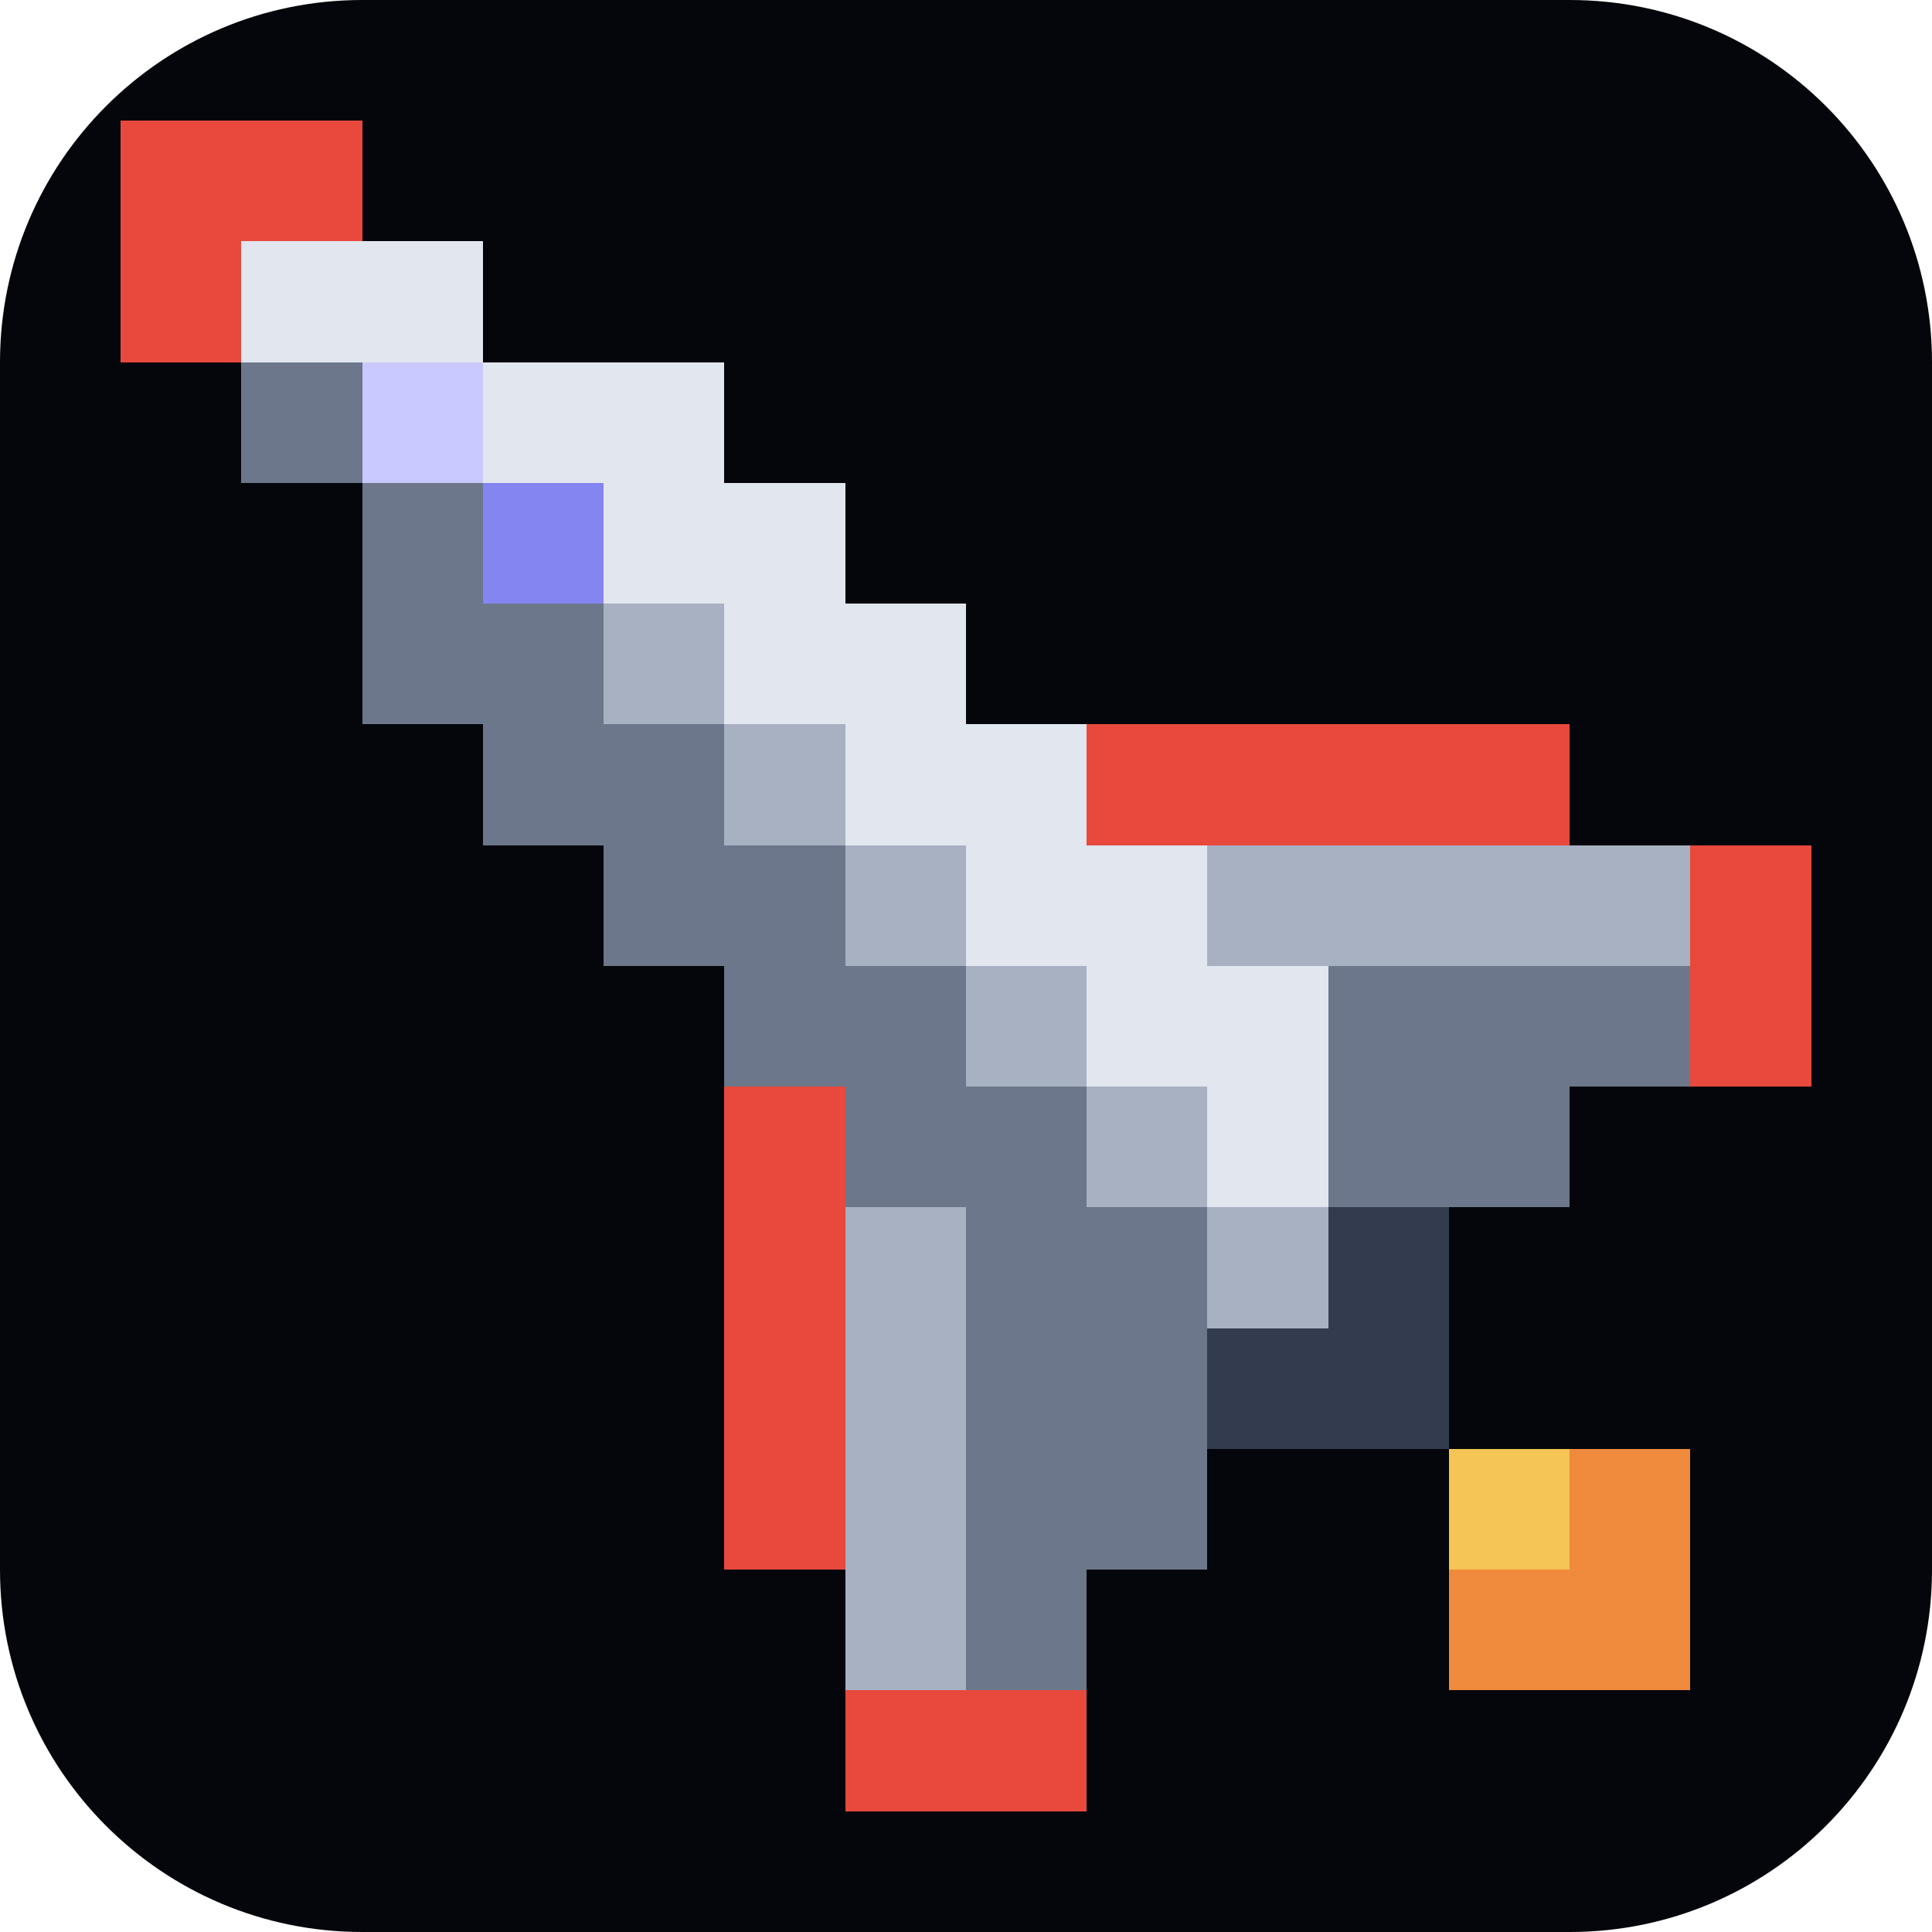
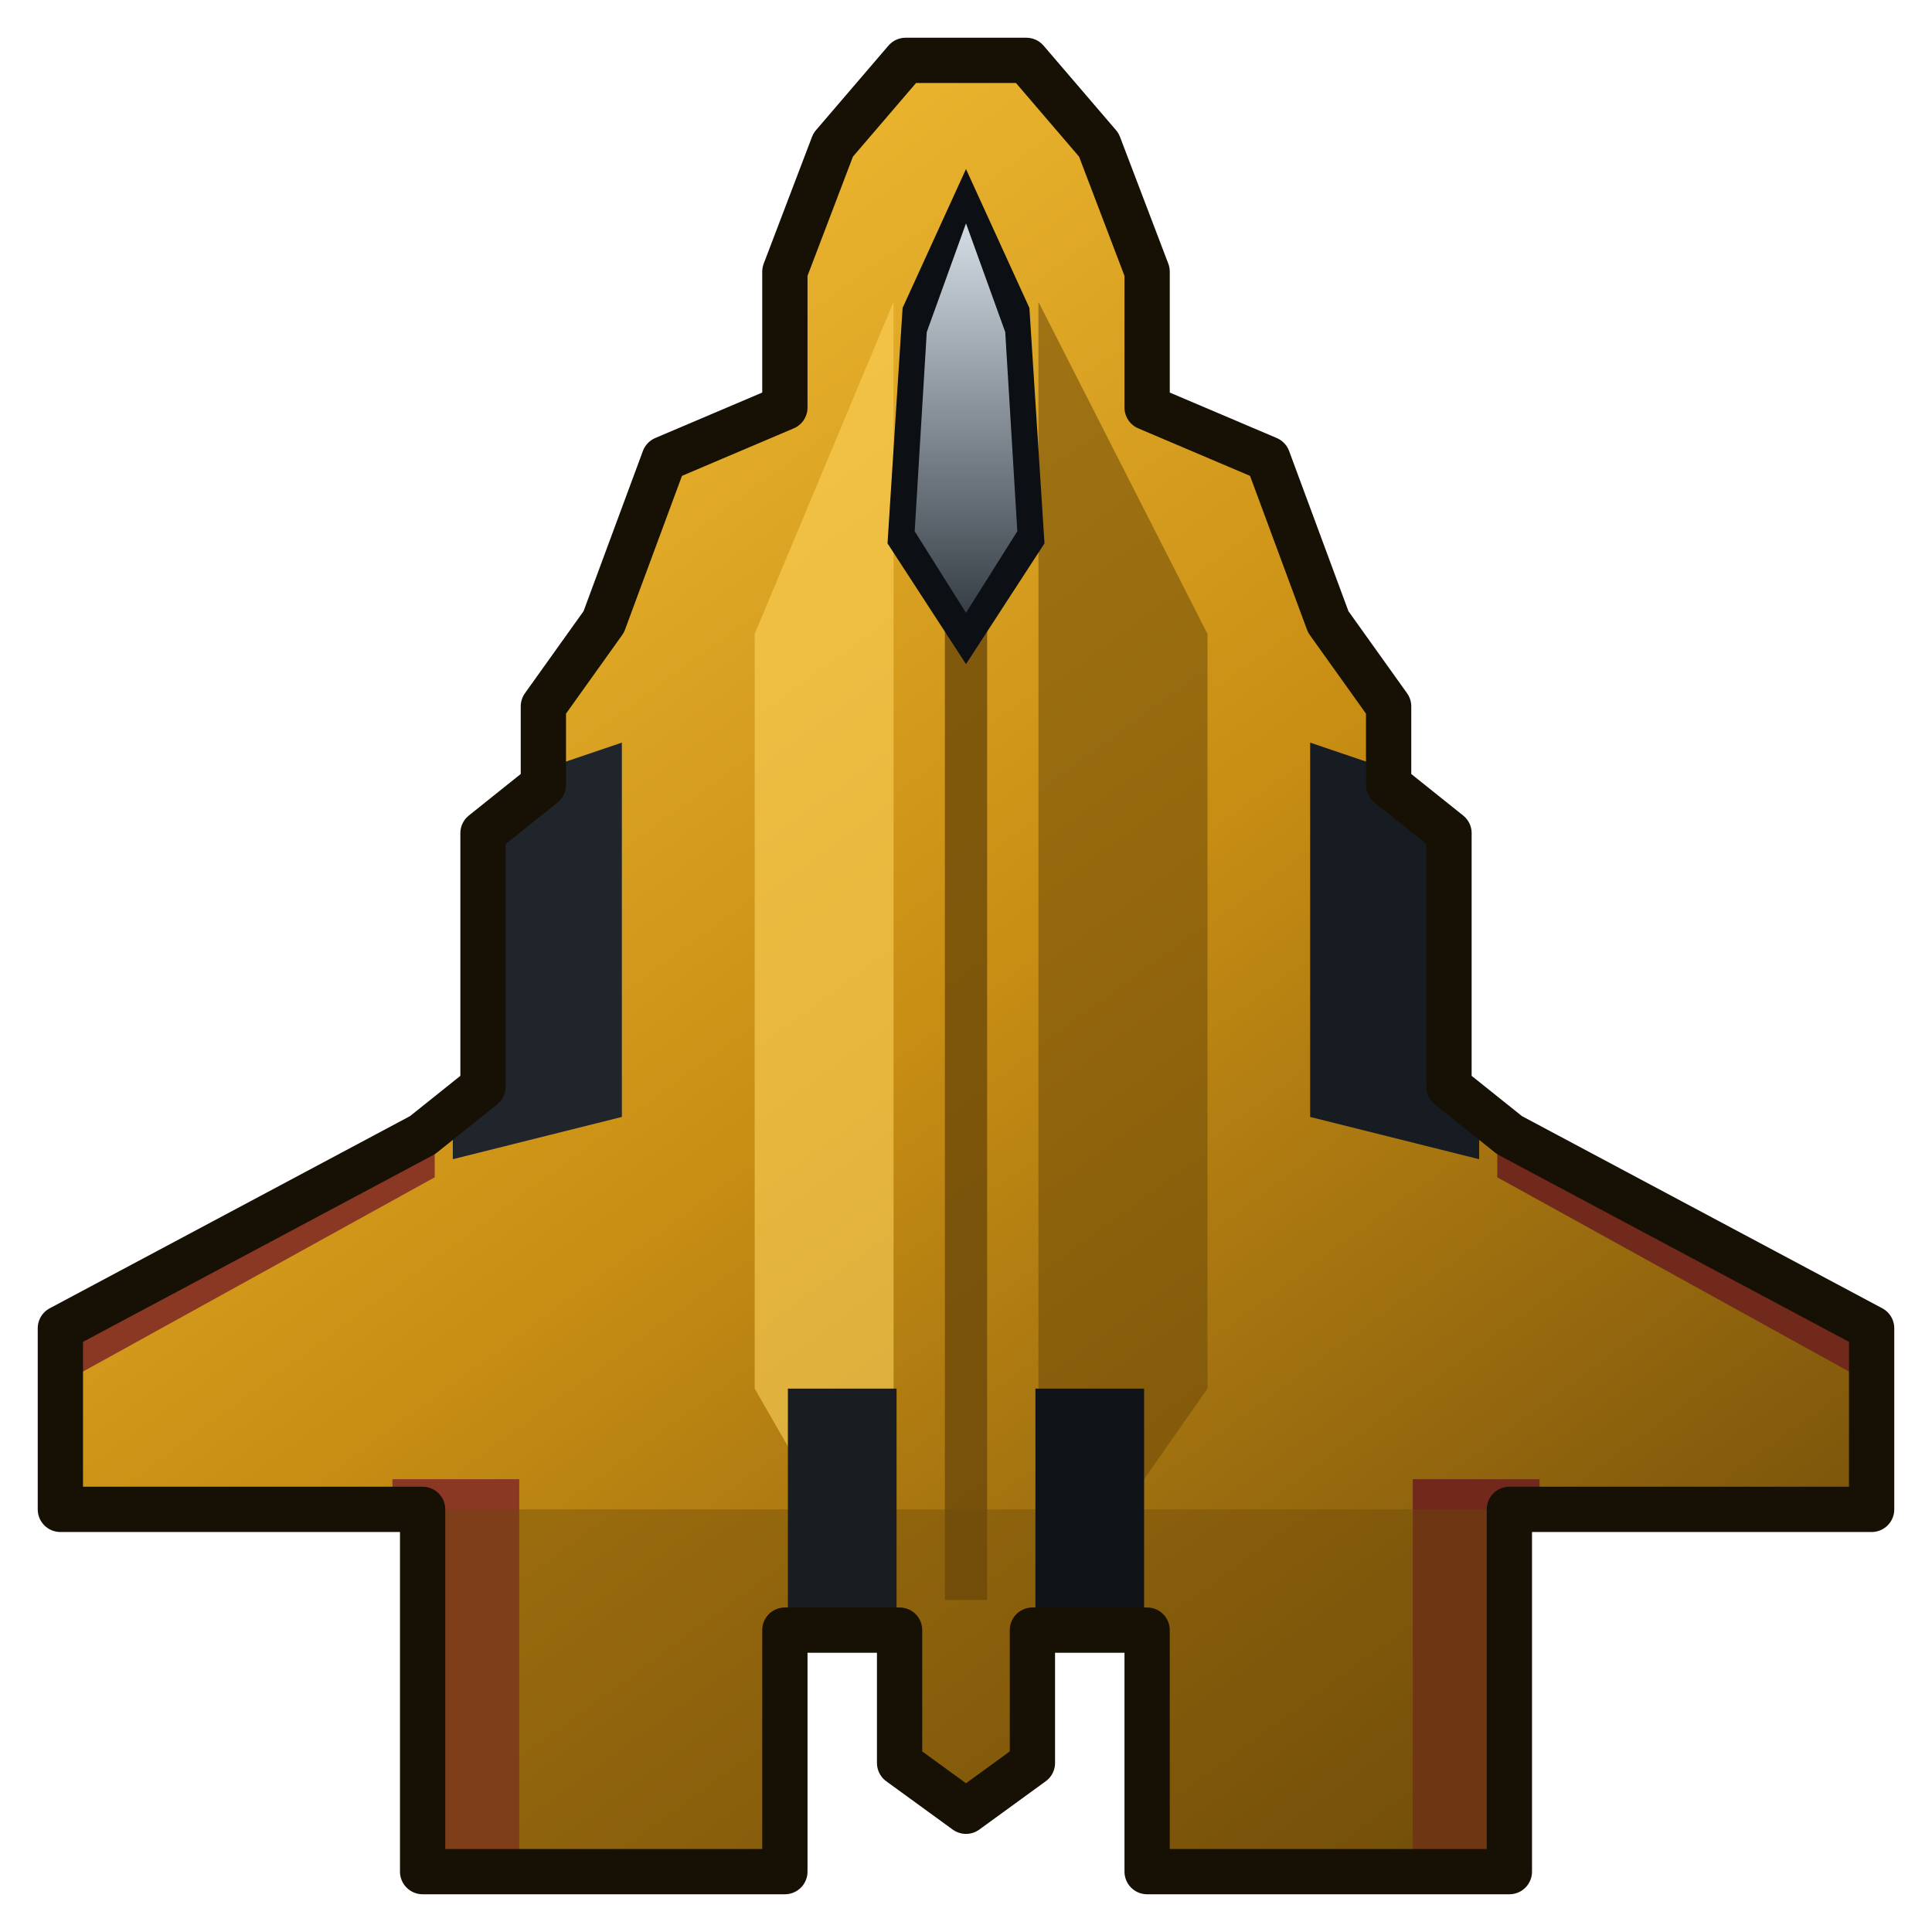
- <svg xmlns="http://www.w3.org/2000/svg" viewBox="0 0 16 16" shape-rendering="crispEdges">
-   <rect width="16" height="16" rx="3" fill="#04060b" shape-rendering="geometricPrecision" />
-   <path fill="#e1e6ef" d="M2 2h2v1h-2zM4 3h2v1h-2zM5 4h2v1h-2zM6 5h2v1h-2zM7 6h2v1h-2zM8 7h2v1h-2zM9 8h2v1h-2zM10 9h1v1h-1z" />
-   <path fill="#a7b1c2" d="M5 5h1v1h-1zM6 6h1v1h-1zM7 7h1v1h-1zM10 7h4v1h-4zM8 8h1v1h-1zM9 9h1v1h-1zM7 10h1v1h-1zM10 10h1v1h-1zM7 11h1v1h-1zM7 12h1v1h-1zM7 13h1v1h-1z" />
-   <path fill="#6c778b" d="M2 3h1v1h-1zM3 4h1v1h-1zM3 5h2v1h-2zM4 6h2v1h-2zM5 7h2v1h-2zM6 8h2v1h-2zM11 8h3v1h-3zM7 9h2v1h-2zM11 9h2v1h-2zM8 10h2v1h-2zM8 11h2v1h-2zM8 12h2v1h-2zM8 13h1v1h-1z" />
-   <path fill="#333c4e" d="M11 10h1v1h-1zM10 11h2v1h-2z" />
-   <path fill="#e8493c" d="M1 1h2v1h-2zM1 2h1v1h-1zM9 6h4v1h-4zM14 7h1v1h-1zM14 8h1v1h-1zM6 9h1v1h-1zM6 10h1v1h-1zM6 11h1v1h-1zM6 12h1v1h-1zM7 14h2v1h-2z" />
-   <path fill="#c9c9ff" d="M3 3h1v1h-1z" />
-   <path fill="#8585f2" d="M4 4h1v1h-1z" />
-   <path fill="#f5c555" d="M12 12h1v1h-1z" />
-   <path fill="#f08a3c" d="M13 12h1v1h-1zM12 13h2v1h-2z" />
+ <svg xmlns="http://www.w3.org/2000/svg" viewBox="0 0 64 64" width="64" height="64" role="img" aria-label="Javelin">
+   <defs>
+     <path id="jv-hull" d="M30 2 L34 2 L36.4 4.8 L38 9 L38 13.5 L42 15.2 L44 20.6       L46 23.4 L46 26 L48 27.6 L48 36 L50 37.6 L62 44 L62 50 L50 50 L50 62 L38 62       L38 54 L34.2 54 L34.2 58.4 L32 60 L29.8 58.4 L29.8 54 L26 54 L26 62 L14 62       L14 50 L2 50 L2 44 L14 37.6 L16 36 L16 27.6 L18 26 L18 23.4 L20 20.6 L22 15.2       L26 13.5 L26 9 L27.6 4.8 Z" />
+     <clipPath id="jv-clip">
+       <use href="#jv-hull" />
+     </clipPath>
+     <linearGradient id="jv-body" x1="14" y1="6" x2="52" y2="58" gradientUnits="userSpaceOnUse">
+       <stop offset="0" stop-color="#f2bd35" />
+       <stop offset=".5" stop-color="#c88e14" />
+       <stop offset="1" stop-color="#7a540b" />
+     </linearGradient>
+     <linearGradient id="jv-glass" x1="32" y1="7" x2="32" y2="21" gradientUnits="userSpaceOnUse">
+       <stop offset="0" stop-color="#d8e0e8" />
+       <stop offset=".5" stop-color="#848d96" />
+       <stop offset="1" stop-color="#2f363e" />
+     </linearGradient>
+   </defs>
+   <use href="#jv-hull" fill="url(#jv-body)" />
+   <g clip-path="url(#jv-clip)">
+     <path d="M29.6 10 L29.6 54 L25 46 L25 21 Z" fill="#fdd45c" opacity=".58" />
+     <path d="M34.4 10 L34.4 54 L40 46 L40 21 Z" fill="#6b4807" opacity=".55" />
+     <path d="M15 26.5 L20.6 24.6 L20.6 37 L15 38.4 Z" fill="#20252b" />
+     <path d="M49 26.5 L43.4 24.6 L43.4 37 L49 38.4 Z" fill="#171c22" />
+     <path d="M49.6 36.4 L63 44 L63 46.4 L49.6 39 Z" fill="#70291b" />
+     <path d="M14.4 36.4 L1 44 L1 46.4 L14.4 39 Z" fill="#8a3724" />
+     <path d="M13 49 L17.2 49 L17.2 63 L13 63 Z" fill="#8a3724" />
+     <path d="M46.8 49 L51 49 L51 63 L46.8 63 Z" fill="#70291b" />
+     <path d="M12 50 L52 50 L52 63 L12 63 Z" fill="#6b4908" opacity=".4" />
+     <path d="M26.1 46 L29.7 46 L29.7 56 L26.1 56 Z" fill="#191d22" />
+     <path d="M34.3 46 L37.9 46 L37.9 56 L34.3 56 Z" fill="#101317" />
+     <path d="M31.3 20 L32.7 20 L32.7 53 L31.3 53 Z" fill="#6b4809" opacity=".8" />
+   </g>
+   <path d="M32 5.6 L34.1 10.2 L34.6 18 L32 22 L29.4 18 L29.9 10.2 Z" fill="#0c0f13" />
+   <path d="M32 7.4 L33.3 11 L33.7 17.6 L32 20.3 L30.3 17.6 L30.7 11 Z" fill="url(#jv-glass)" />
+   <use href="#jv-hull" fill="none" stroke="#171004" stroke-width="1.5" stroke-linejoin="round" />
</svg>
